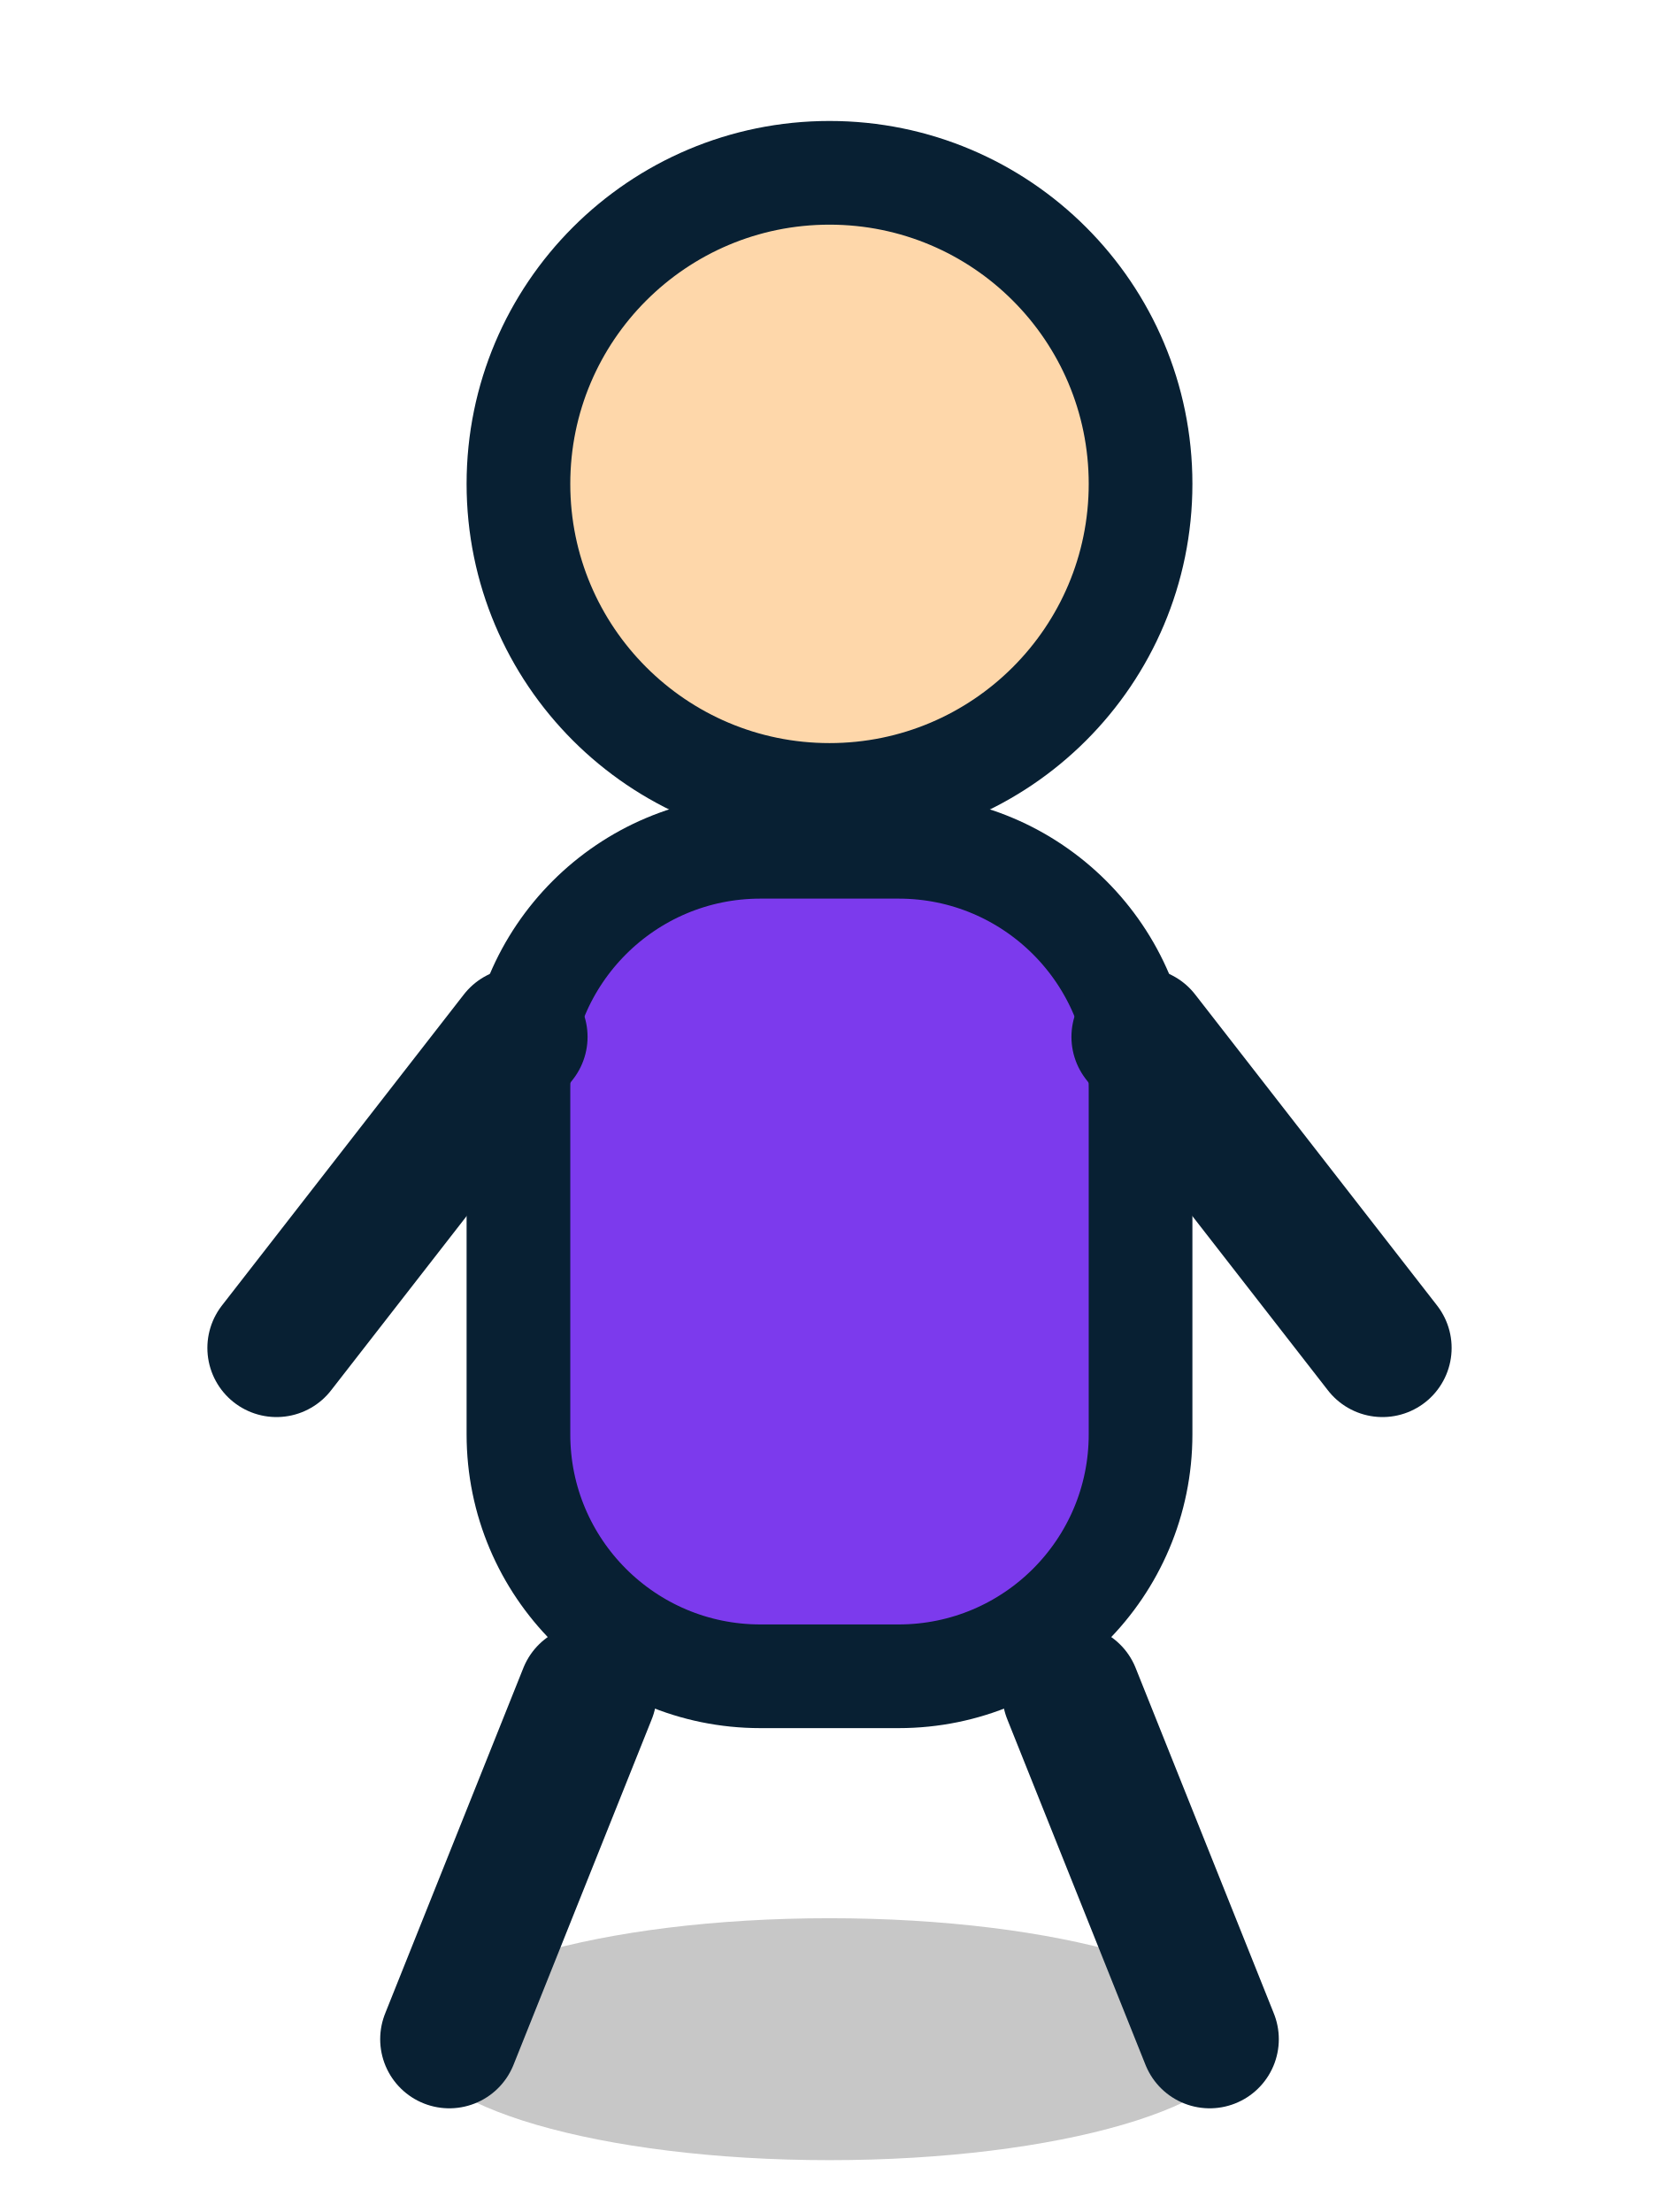
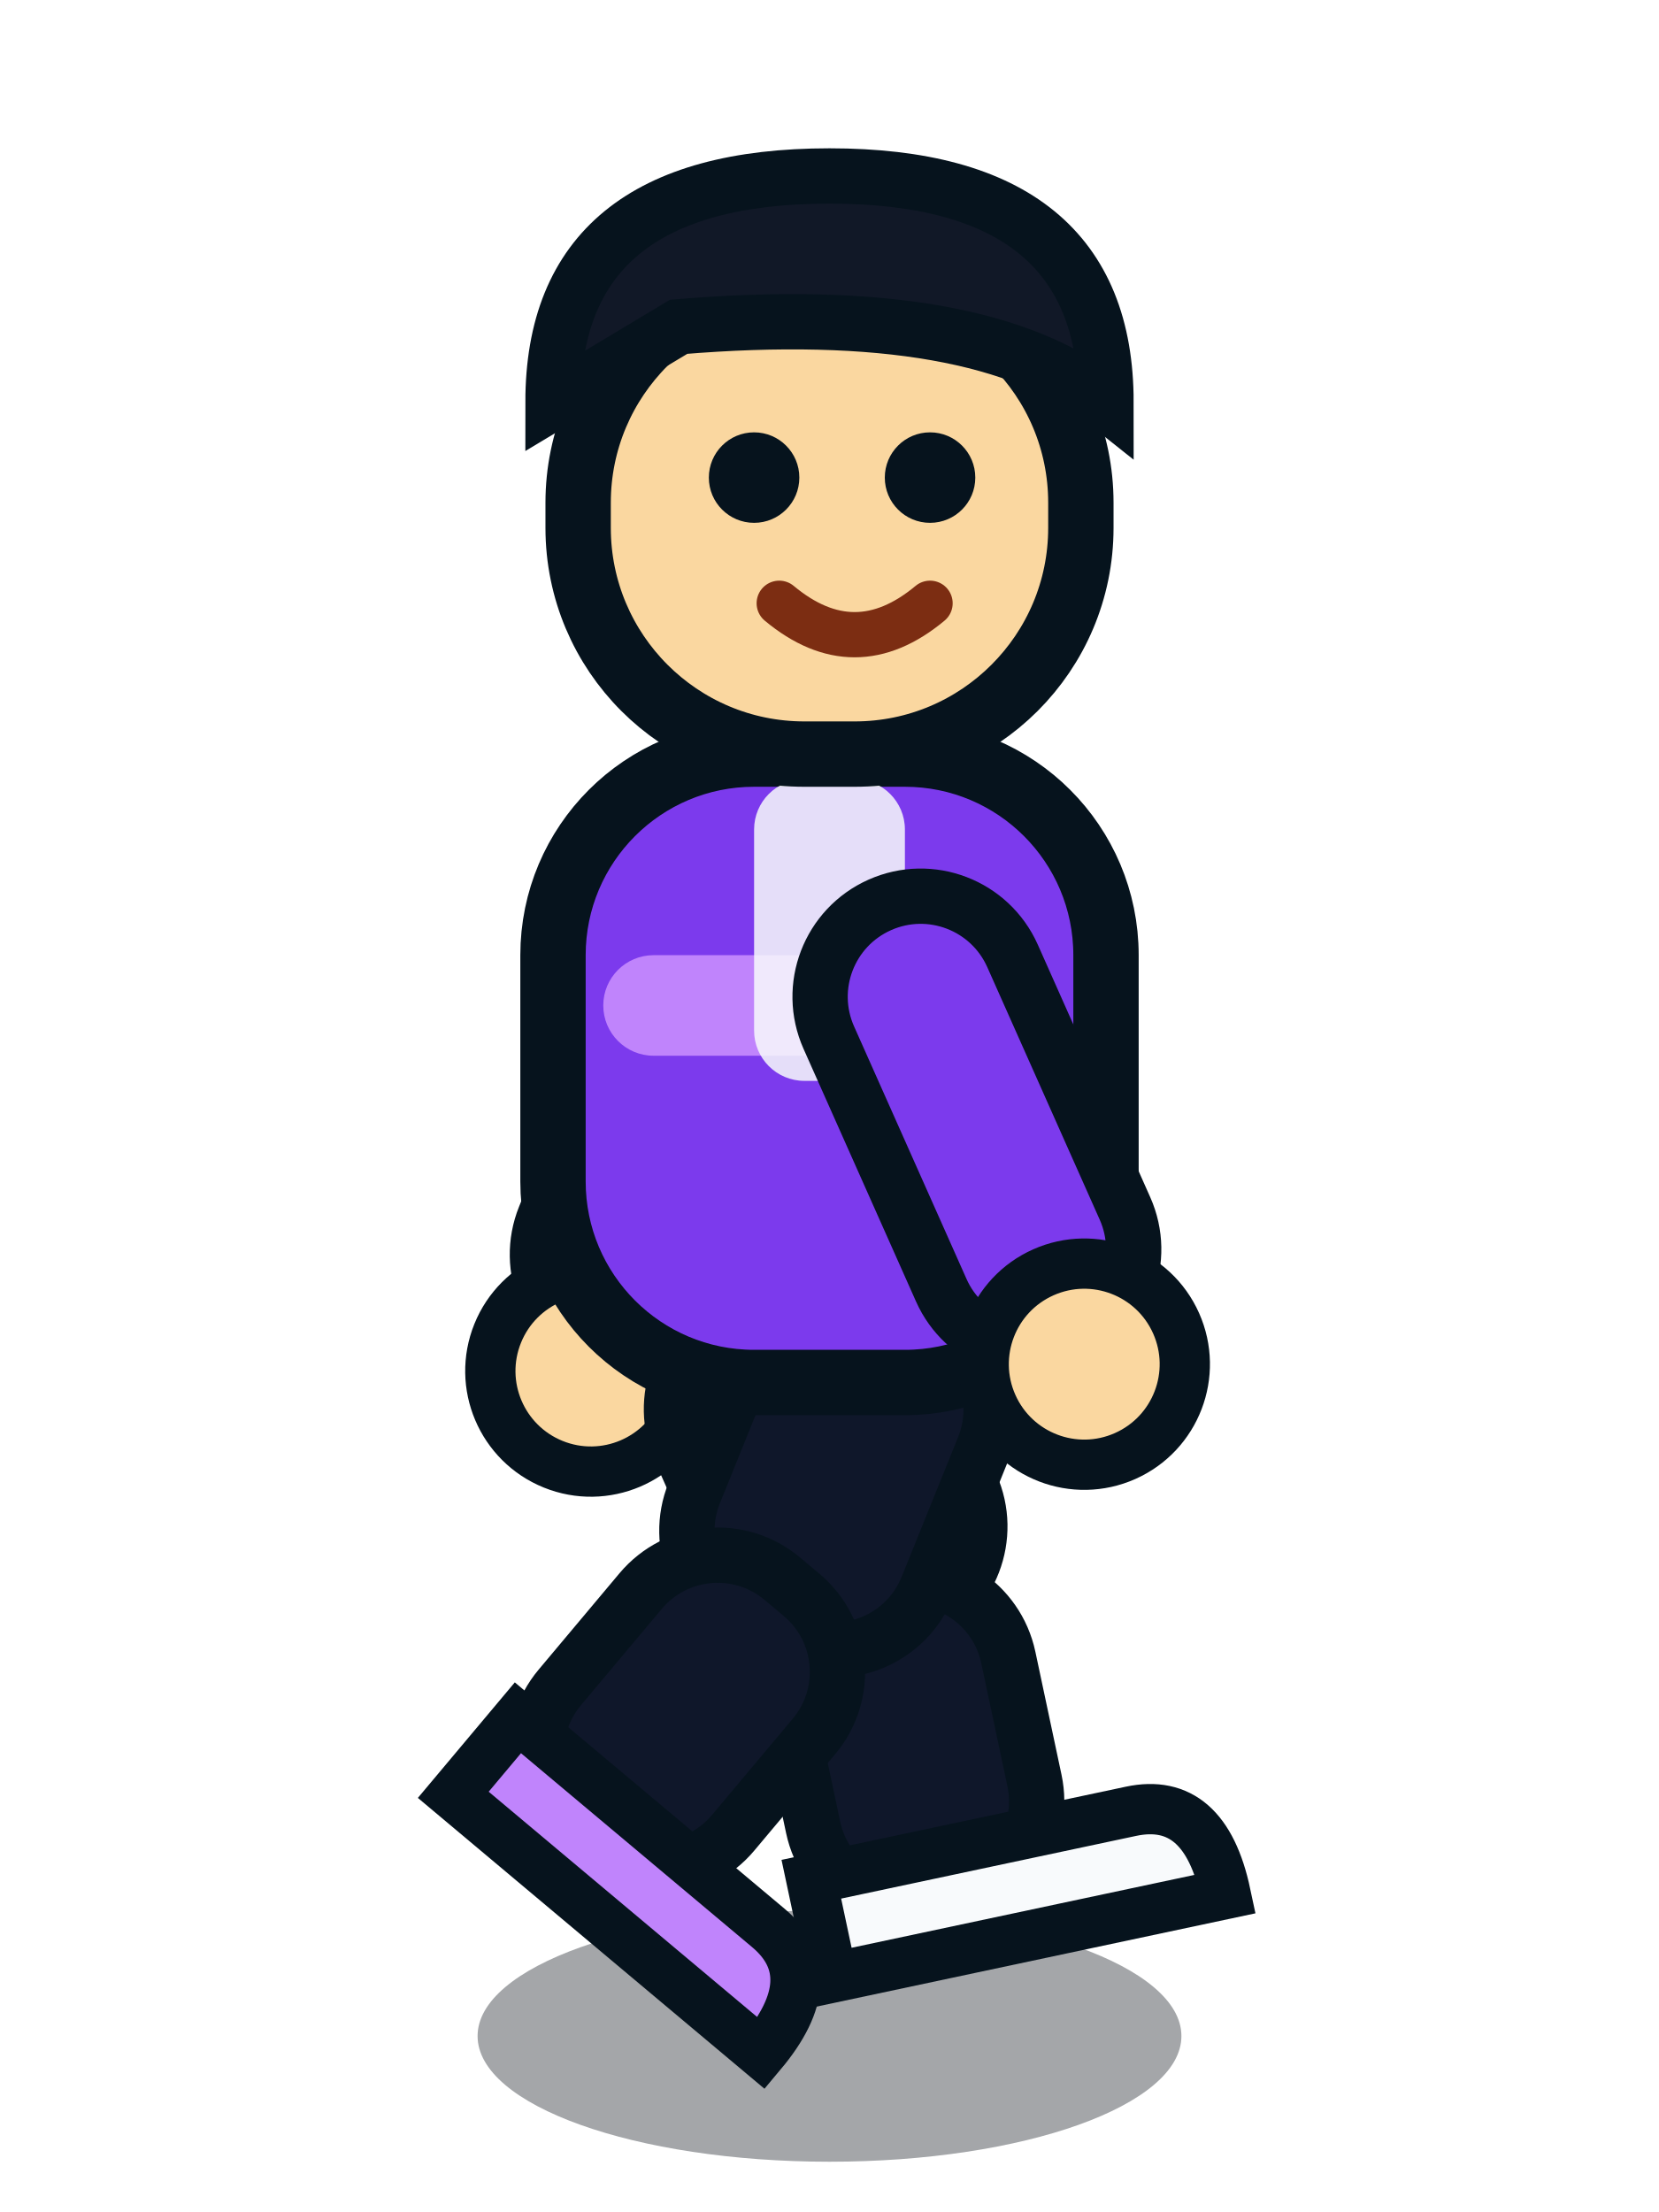
- <svg xmlns="http://www.w3.org/2000/svg" viewBox="0 0 96 128" role="img" aria-label="Purple resident">
-   <ellipse cx="48" cy="118" rx="24" ry="7" fill="#000" opacity=".22" />
-   <circle cx="48" cy="28" r="18" fill="#fed7aa" stroke="#082033" stroke-width="6" />
-   <rect x="30" y="49" width="36" height="48" rx="14" fill="#7c3aed" stroke="#082033" stroke-width="6" />
-   <path d="M34 98l-8 20M62 98l8 20M30 60l-14 18M66 60l14 18" stroke="#082033" stroke-width="8" stroke-linecap="round" />
+ <svg xmlns="http://www.w3.org/2000/svg" width="96" height="128" viewBox="0 0 64 88" role="img" aria-label="resident-purple walk 1">
+   <ellipse cx="32" cy="81" rx="14" ry="5" fill="#020810" opacity="0.36" />
+   <g transform="translate(0, 0)">
+     <g transform="translate(30, 36) rotate(22)">
+       <rect x="-4" y="0" width="8" height="19" rx="4" fill="#7c3aed" stroke="#06131d" stroke-width="2.2" />
+       <circle cx="0" cy="20" r="4" fill="#fad7a0" stroke="#06131d" stroke-width="2" />
+     </g>
+     <g transform="translate(29, 52) rotate(-24)">
+       <rect x="-5" y="0" width="10" height="14" rx="4" fill="#0f172a" stroke="#06131d" stroke-width="2.2" />
+       <g transform="translate(0, 12) rotate(12)">
+         <rect x="-4.5" y="0" width="9" height="13" rx="4" fill="#0f172a" stroke="#06131d" stroke-width="2.2" />
+         <path d="M-5 11 H8 Q11 11 11 15 H-5 Z" fill="#f8fafc" stroke="#06131d" stroke-width="2" />
+       </g>
+     </g>
+     <g transform="translate(35, 52) rotate(22)">
+       <rect x="-5" y="0" width="10" height="14" rx="4" fill="#0f172a" stroke="#06131d" stroke-width="2.2" />
+       <g transform="translate(0, 12) rotate(18)">
+         <rect x="-4.5" y="0" width="9" height="13" rx="4" fill="#0f172a" stroke="#06131d" stroke-width="2.2" />
+         <path d="M-5 11 H8 Q11 11 11 15 H-5 Z" fill="#c084fc" stroke="#06131d" stroke-width="2" />
+       </g>
+     </g>
+     <rect x="21" y="30" width="22" height="25" rx="8" fill="#7c3aed" stroke="#06131d" stroke-width="2.6" />
+     <rect x="23" y="38" width="18" height="4" rx="2" fill="#c084fc" />
+     <rect x="29" y="31" width="6" height="12" rx="2" fill="#f8fafc" opacity="0.85" />
+     <rect x="22" y="11" width="20" height="19" rx="9" fill="#fad7a0" stroke="#06131d" stroke-width="2.6" />
+     <circle cx="36" cy="19" r="1.8" fill="#06131d" />
+     <circle cx="29" cy="19" r="1.8" fill="#06131d" />
+     <path d="M30 24 Q33 26.5 36 24" fill="none" stroke="#7c2d12" stroke-width="1.8" stroke-linecap="round" />
+     <path d="M21 16 Q21 7 32 7 Q43 7 43 16 Q38 12 26 13 Z" fill="#111827" stroke="#06131d" stroke-width="2.2" />
+     <g transform="translate(34, 36) rotate(-24)">
+       <rect x="-4" y="0" width="8" height="19" rx="4" fill="#7c3aed" stroke="#06131d" stroke-width="2.2" />
+       <circle cx="0" cy="20" r="4" fill="#fad7a0" stroke="#06131d" stroke-width="2" />
+     </g>
+   </g>
</svg>
